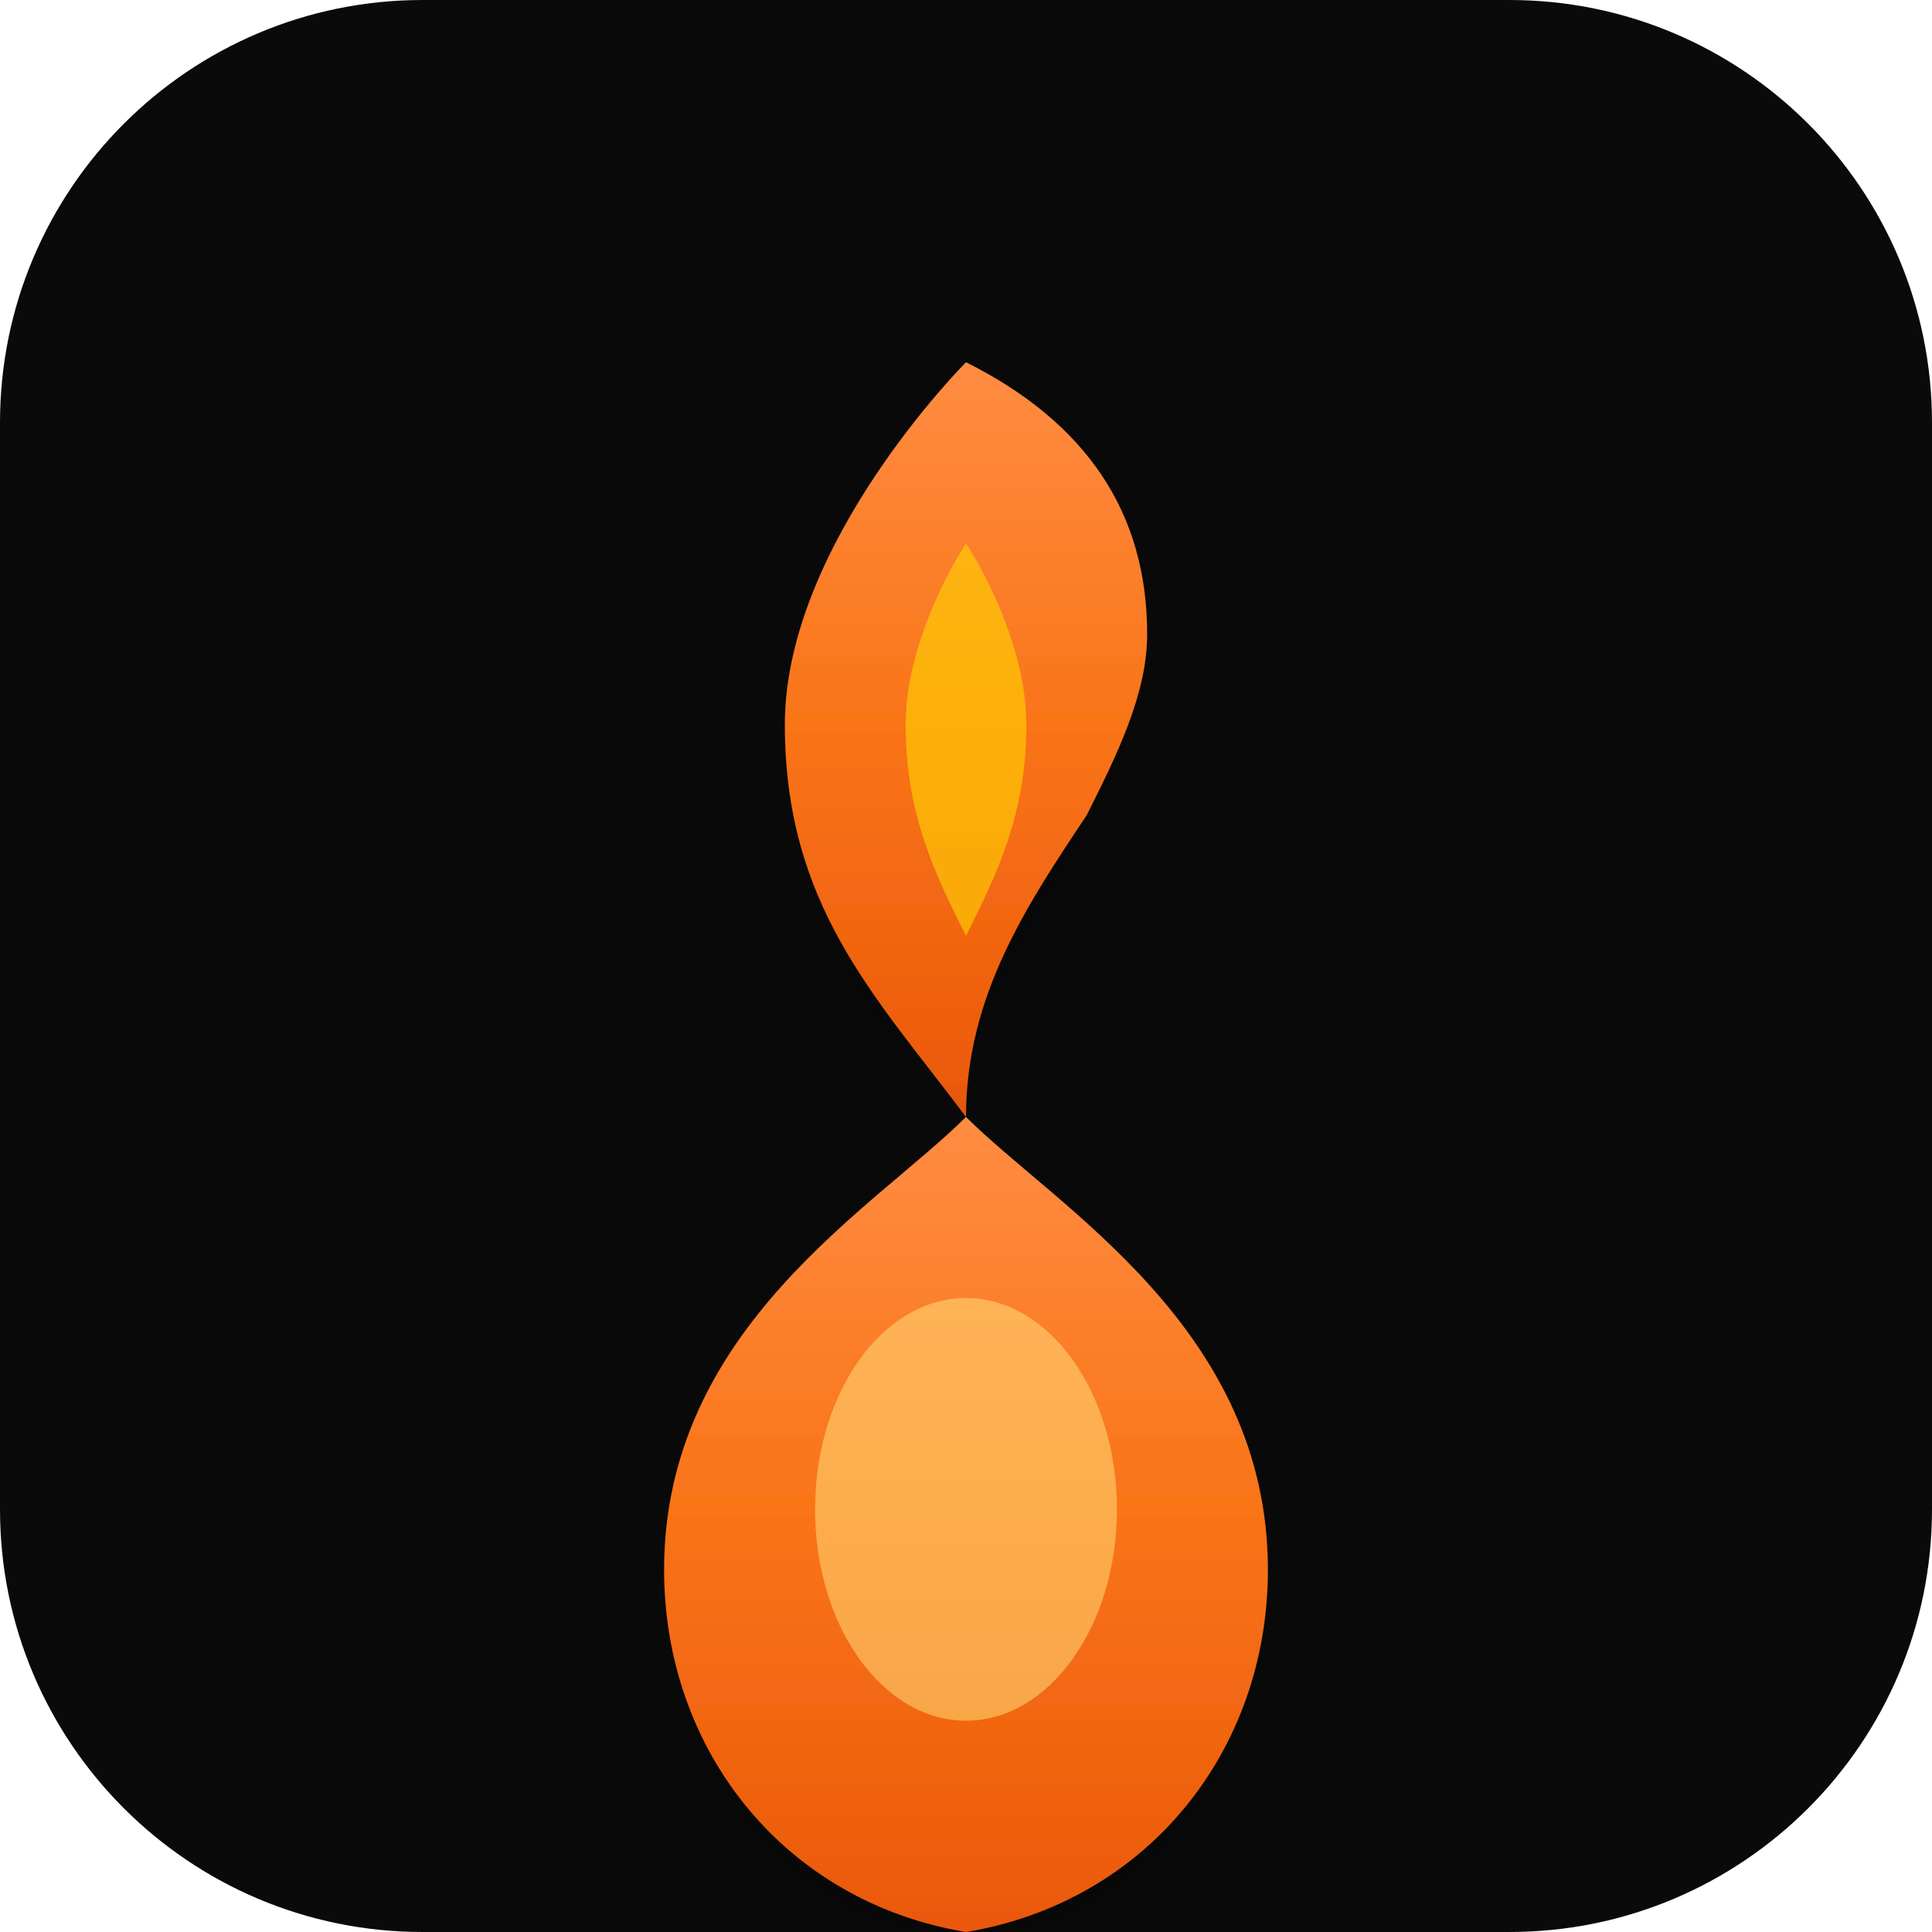
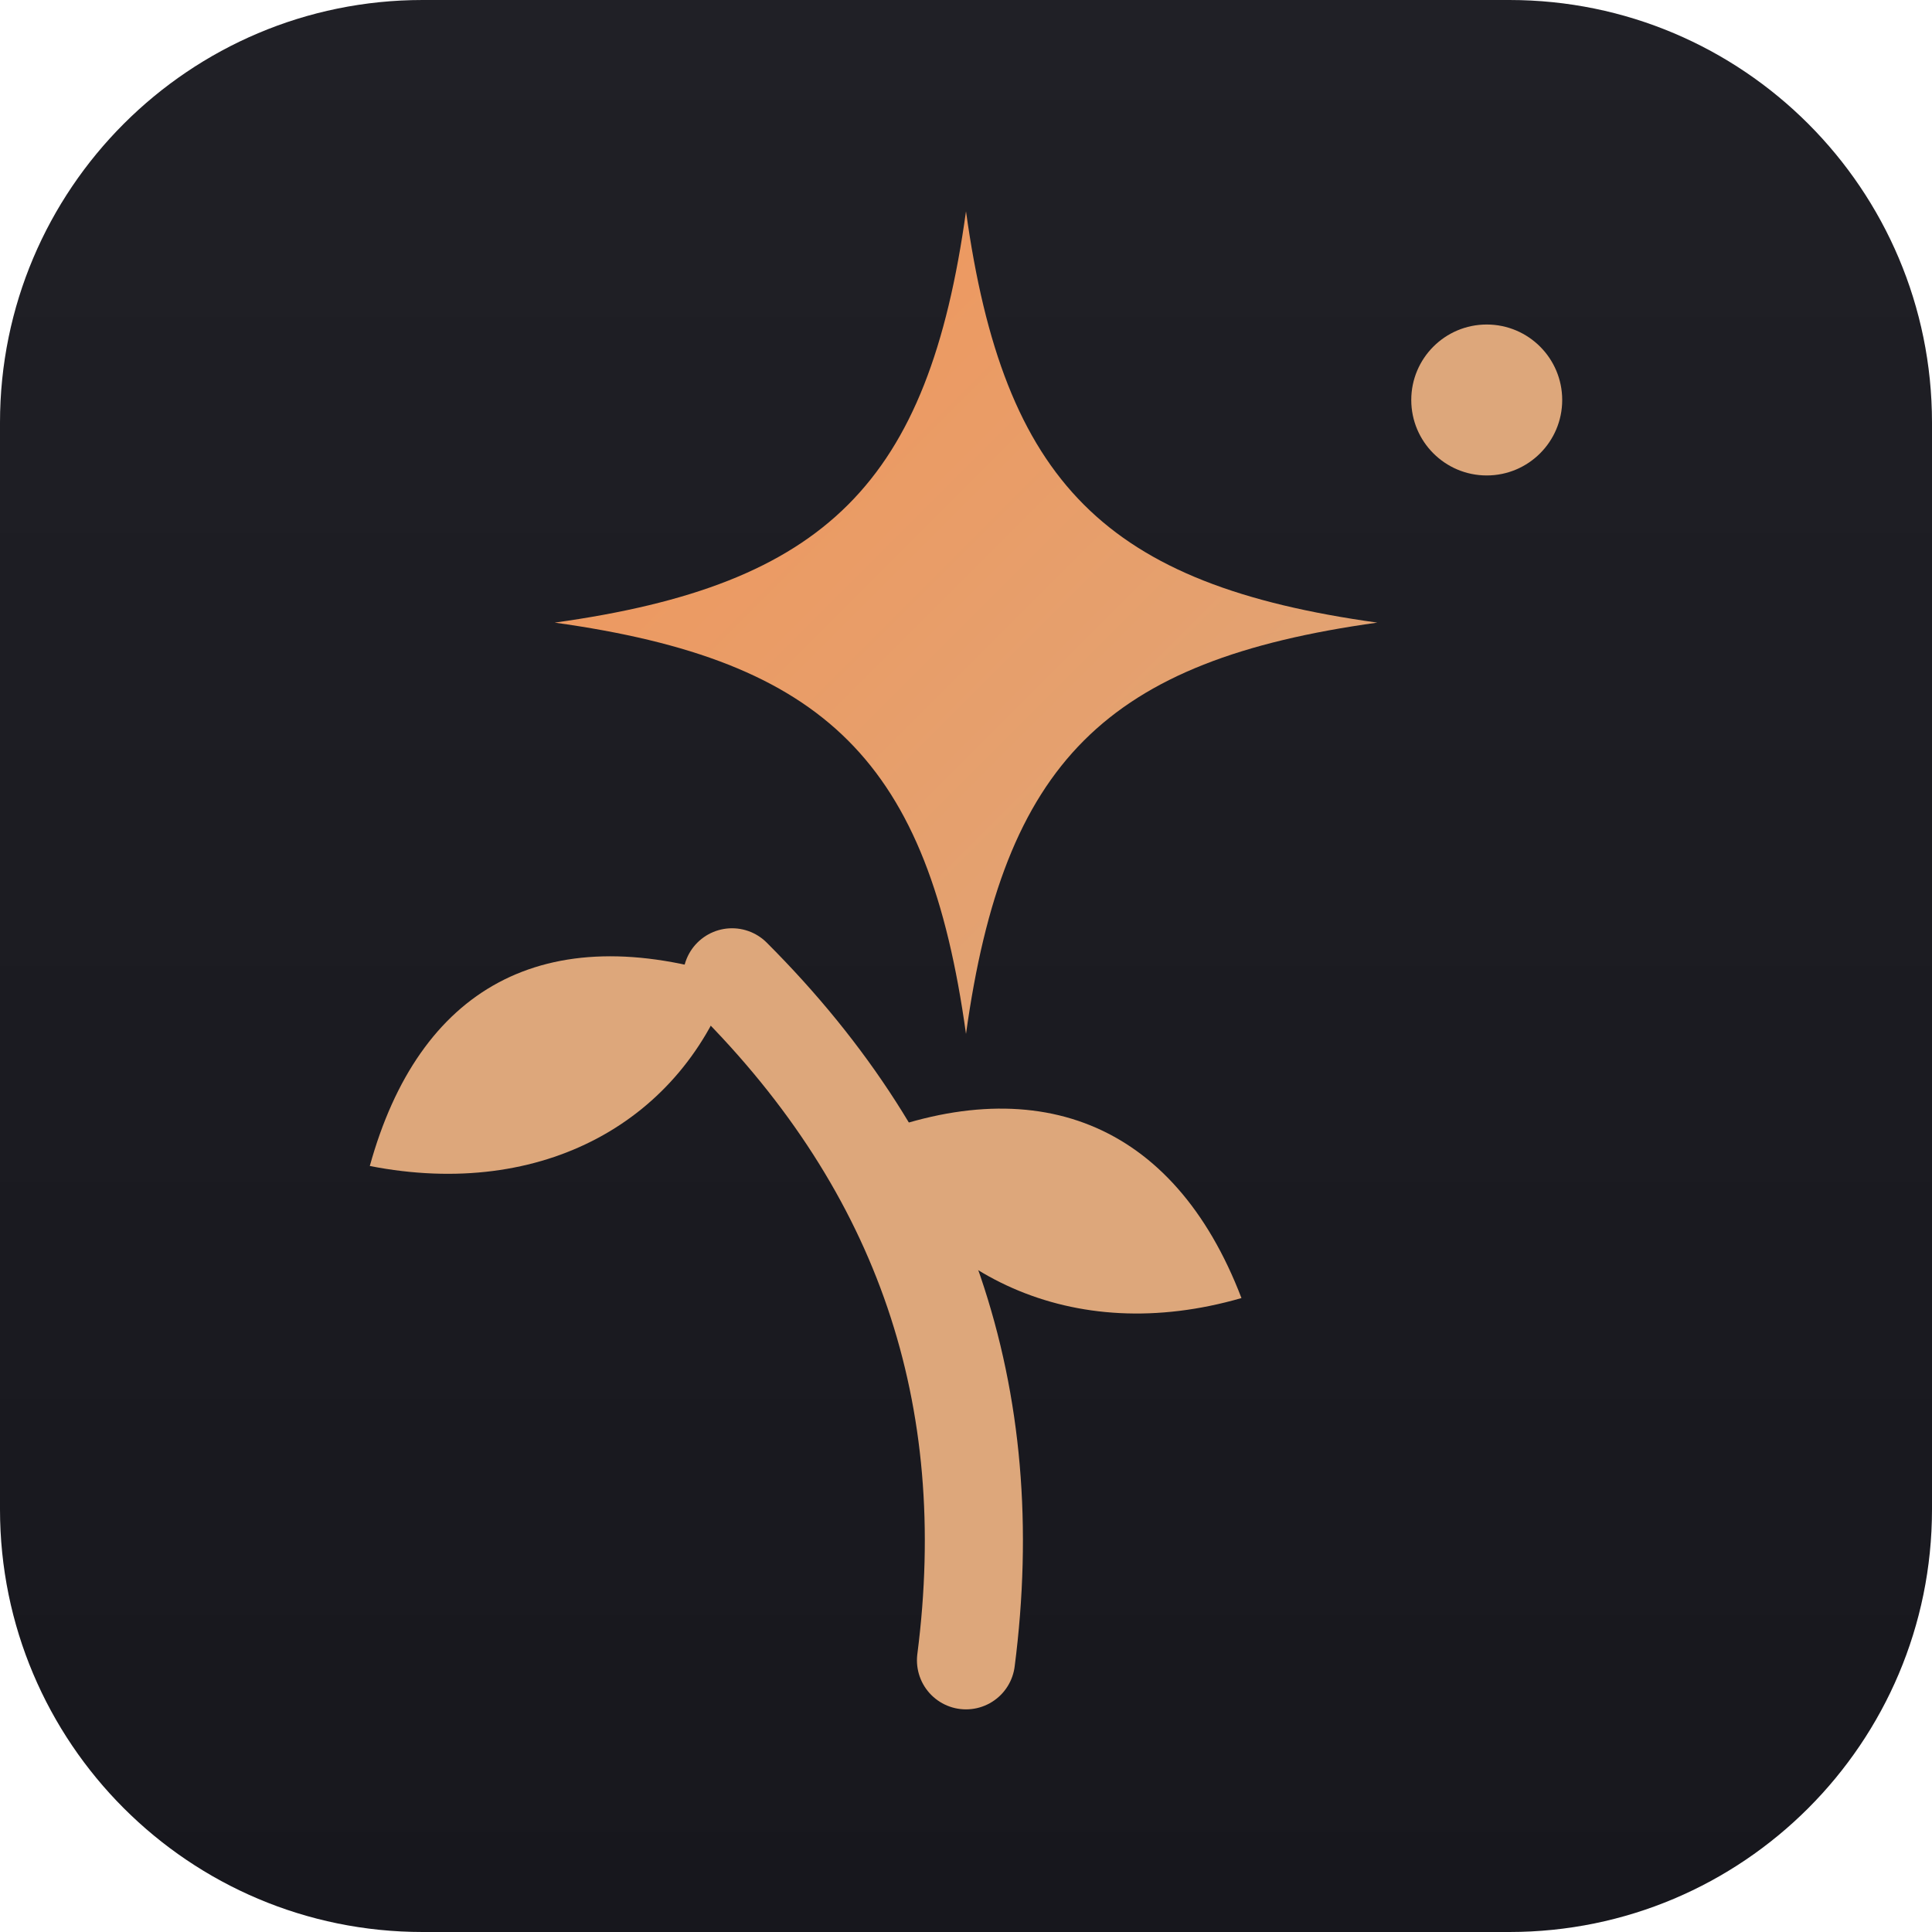
- <svg xmlns="http://www.w3.org/2000/svg" viewBox="0 0 192 192" fill="none">
+ <svg xmlns="http://www.w3.org/2000/svg" viewBox="0 0 512 512" width="192" height="192">
  <defs>
-     <linearGradient id="flameGrad192" x1="0%" y1="0%" x2="0%" y2="100%">
-       <stop offset="0%" style="stop-color:#ff8c42" />
-       <stop offset="50%" style="stop-color:#f97316" />
-       <stop offset="100%" style="stop-color:#ea580c" />
+     <linearGradient id="bg" x1="0" y1="0" x2="0" y2="1">
+       <stop offset="0" stop-color="#202026" />
+       <stop offset="1" stop-color="#17171D" />
    </linearGradient>
-     <filter id="shadow">
-       <feDropShadow dx="0" dy="2" stdDeviation="4" flood-opacity="0.3" />
-     </filter>
+     <linearGradient id="sp" x1="0" y1="0" x2="1" y2="1">
+       <stop offset="0" stop-color="#F29559" />
+       <stop offset="1" stop-color="#DDA77B" />
+     </linearGradient>
  </defs>
-   <rect width="192" height="192" rx="42" fill="#0a0a0a" />
-   <path d="M 96 36             C 96 36, 78 54, 78 72            C 78 90, 87 99, 96 111            C 96 99, 102 90, 108 81            C 111 75, 114 69, 114 63            C 114 51, 108 42, 96 36 Z" fill="url(#flameGrad192)" filter="url(#shadow)" />
-   <path d="M 96 111            C 87 120, 66 132, 66 156            C 66 174, 78 189, 96 192            C 114 189, 126 174, 126 156            C 126 132, 105 120, 96 111 Z" fill="url(#flameGrad192)" filter="url(#shadow)" />
-   <path d="M 96 54            C 96 54, 90 63, 90 72            C 90 81, 93 87, 96 93            C 99 87, 102 81, 102 72            C 102 63, 96 54, 96 54 Z" fill="#ffd700" opacity="0.6" />
-   <ellipse cx="96" cy="150" rx="15" ry="21" fill="#ffe680" opacity="0.5" />
+   <rect width="512" height="512" rx="112" fill="url(#bg)" />
+   <path d="M256 440c9-70-11-130-62-181" fill="none" stroke="#DDA77B" stroke-width="26" stroke-linecap="round" />
+   <path d="M194 259c-50-16-83 3-96 50 46 9 83-12 96-50Z" fill="#DDA77B" />
+   <path d="M228 302c46-19 83-5 101 42-45 13-83-6-101-42Z" fill="#DDA77B" />
+   <path d="M256 56c10 72 37 99 109 109-72 10-99 37-109 109-10-72-37-99-109-109 72-10 99-37 109-109Z" fill="url(#sp)" />
+   <circle cx="394" cy="106" r="20" fill="#DDA77B" />
</svg>
